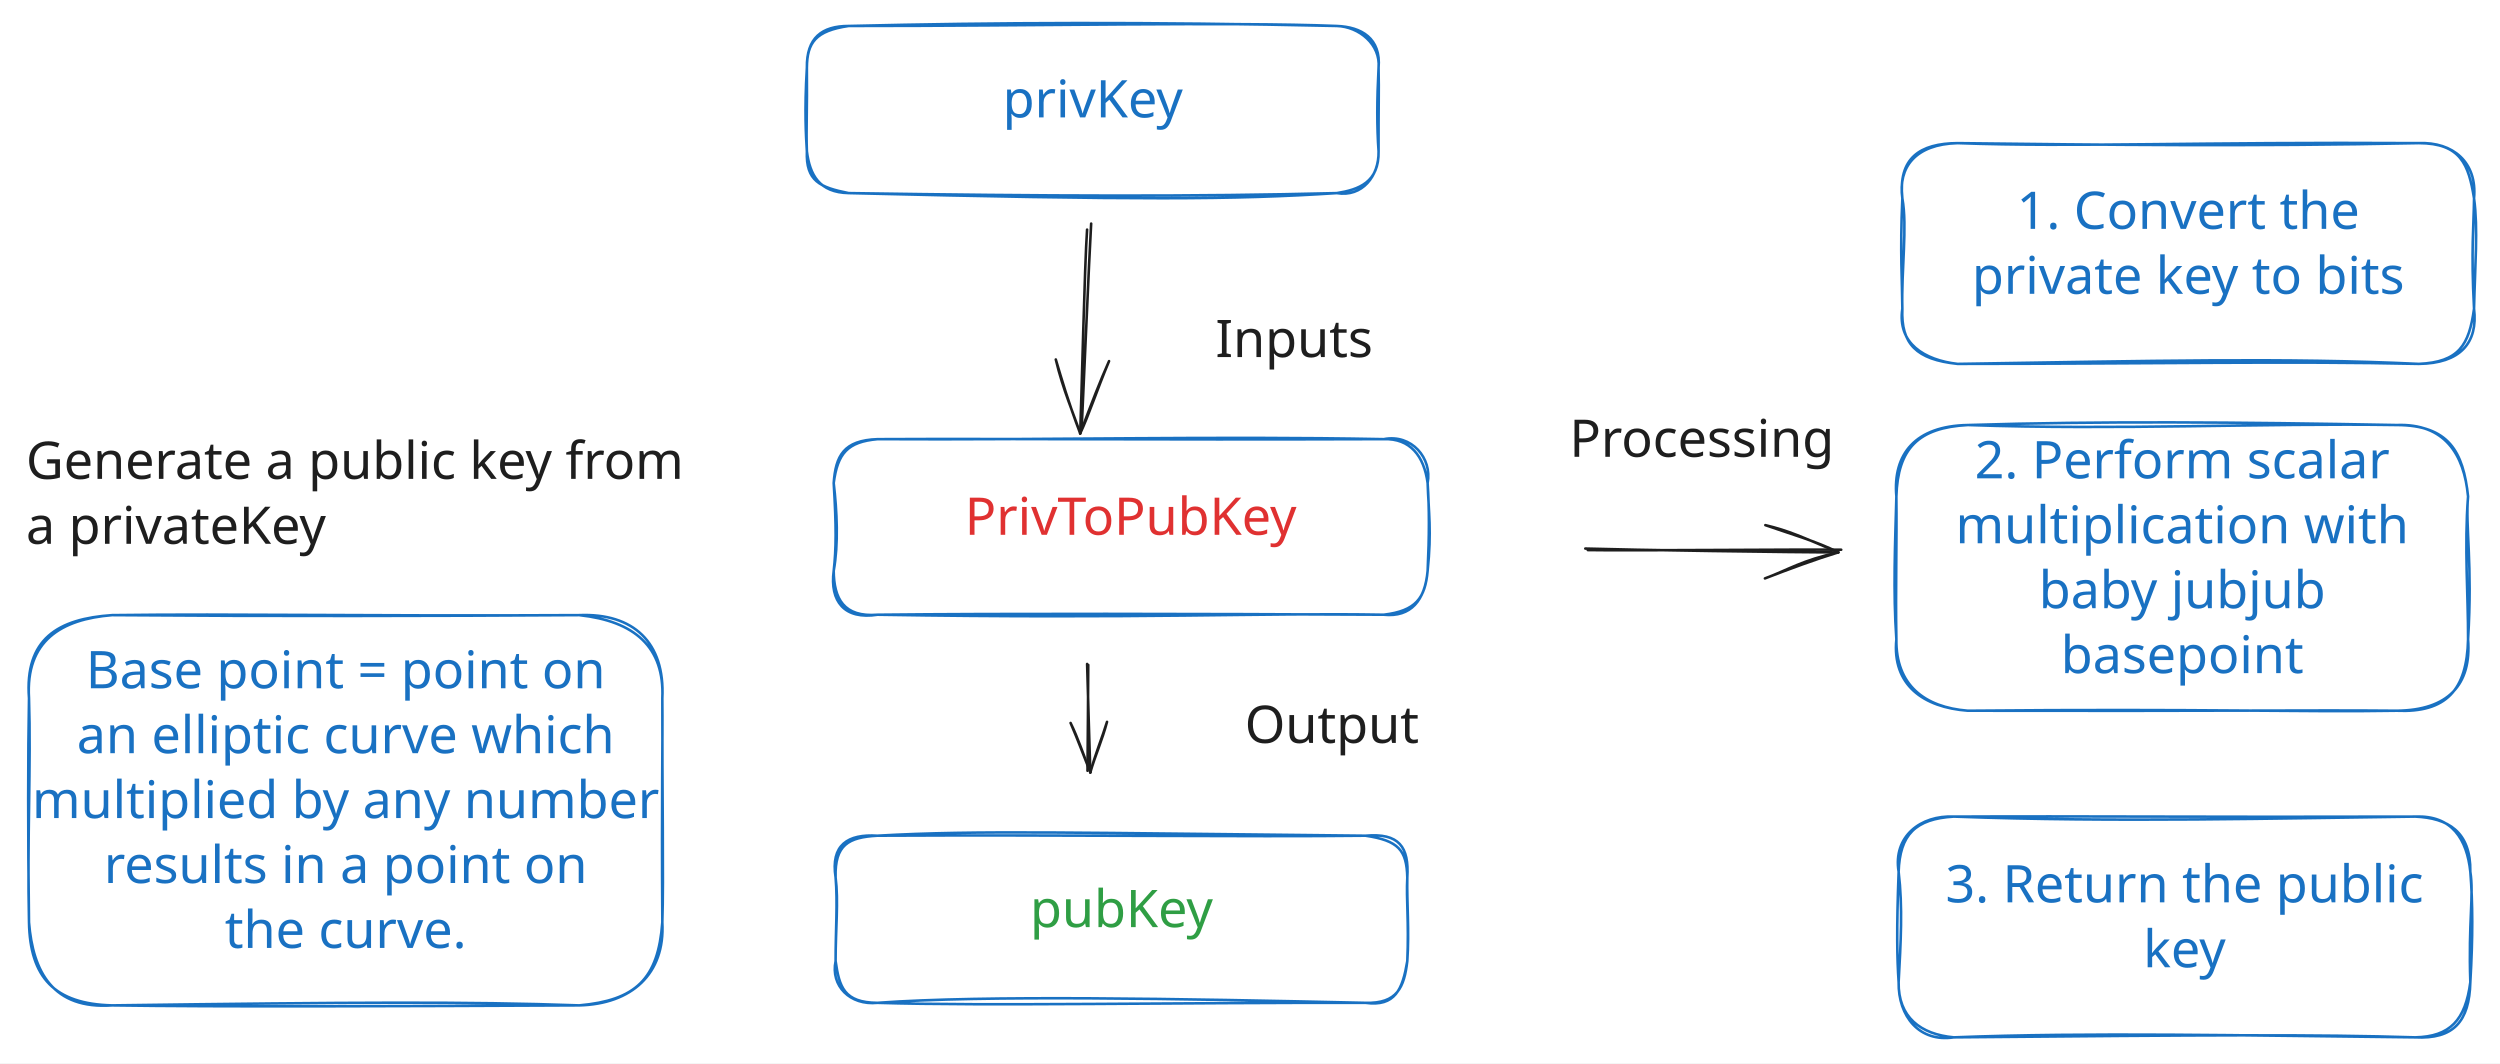
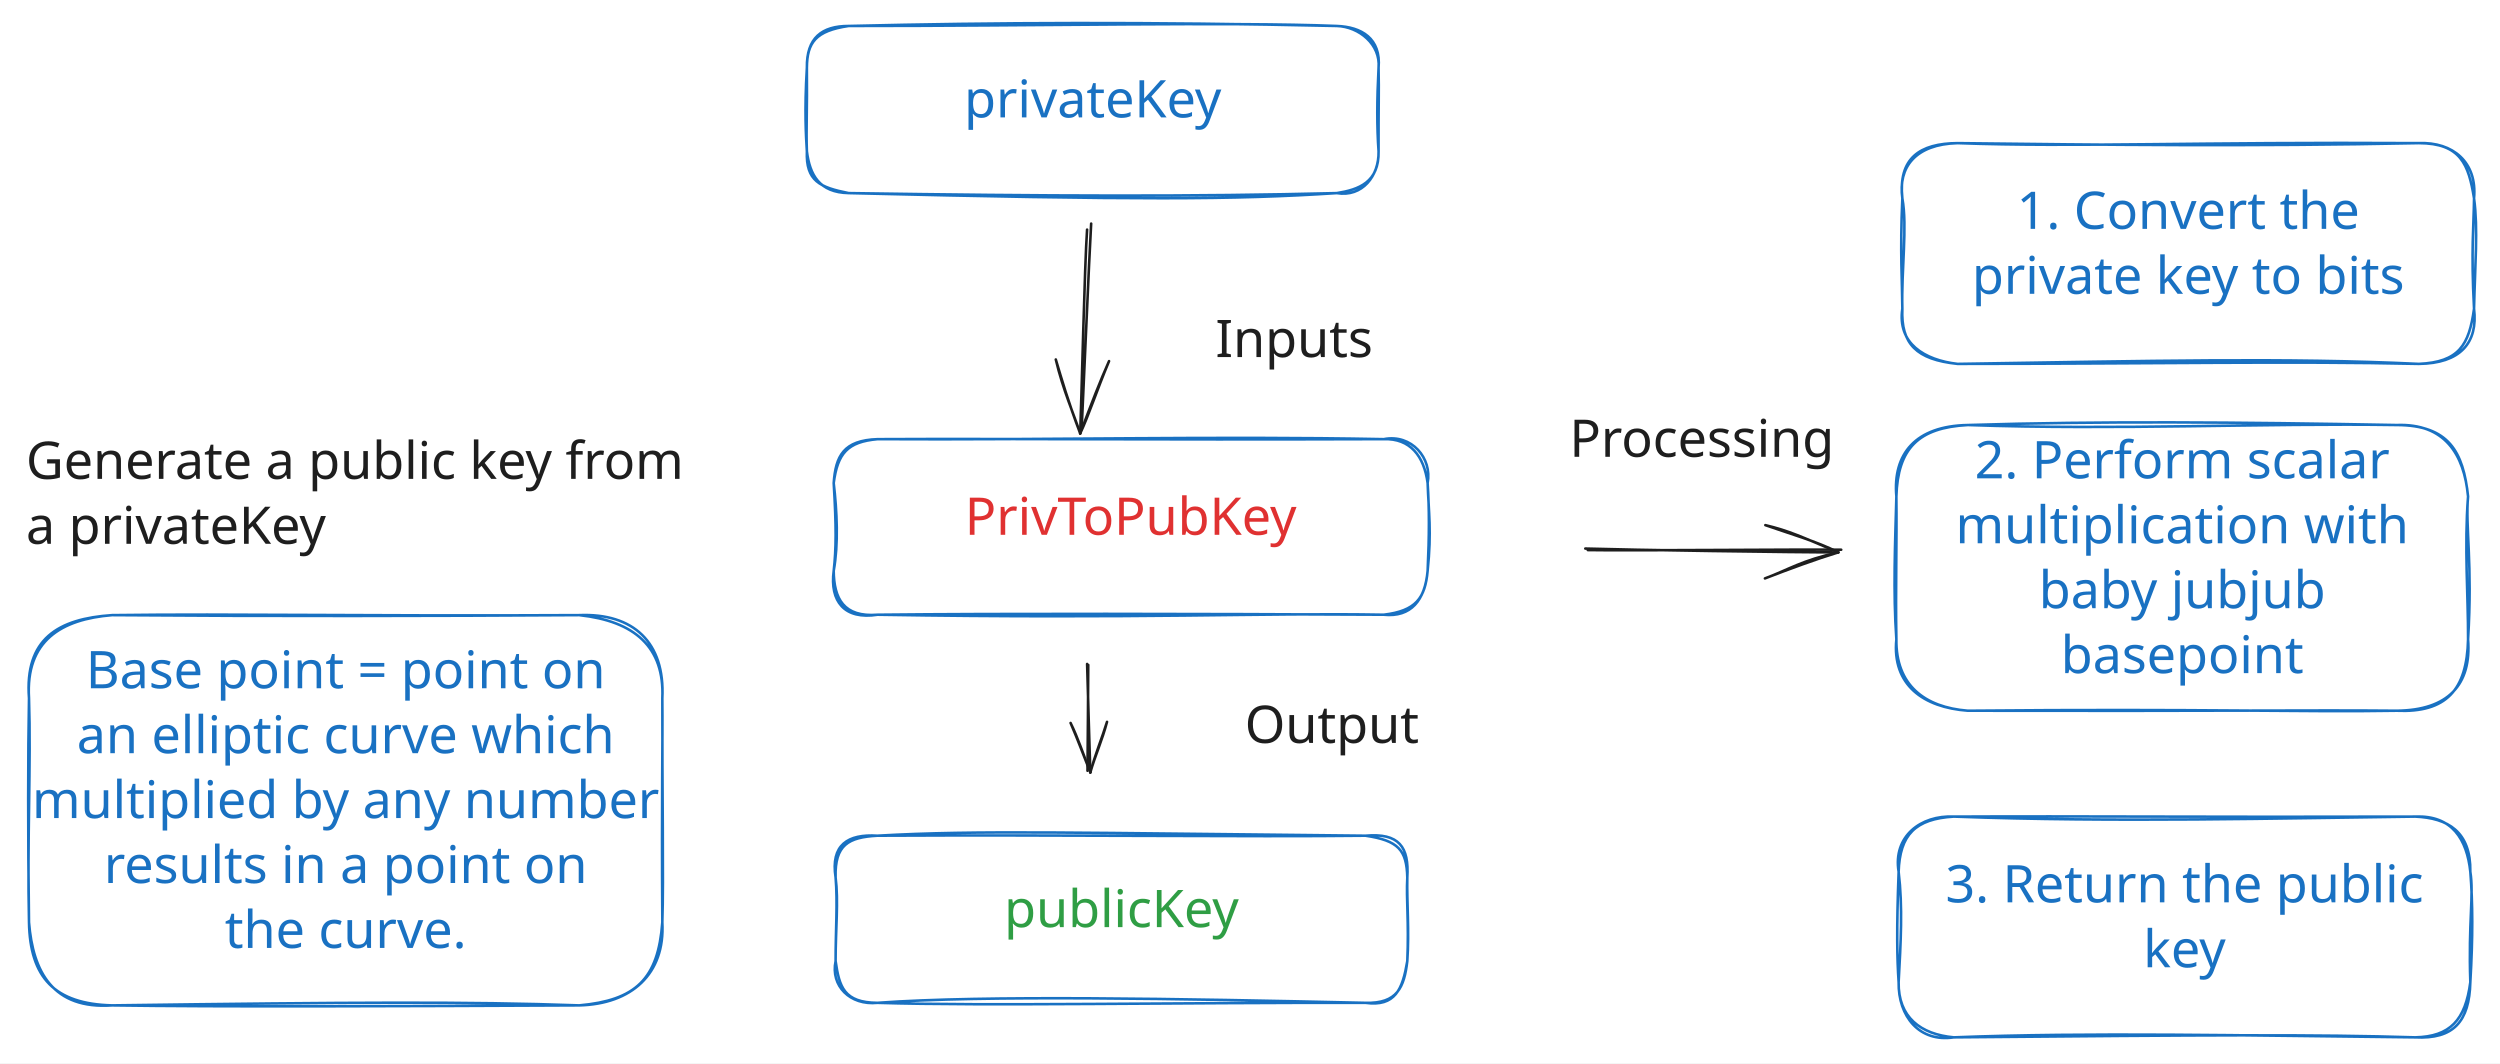
<svg xmlns="http://www.w3.org/2000/svg" version="1.1" viewBox="0 0 962.582 409.414" width="2887.745" height="1228.243">
  <defs>
    <style class="style-fonts">
      @font-face {
        font-family: "Virgil";
        src: url("https://excalidraw.com/Virgil.woff2");
      }
      @font-face {
        font-family: "Cascadia";
        src: url("https://excalidraw.com/Cascadia.woff2");
      }
      @font-face {
        font-family: "Assistant";
        src: url("https://excalidraw.com/Assistant-Regular.woff2");
      }
    </style>
  </defs>
  <rect x="0" y="0" width="962.582" height="409.414" fill="#ffffff" />
  <g stroke-linecap="round" transform="translate(321.0042 169.0872) rotate(0 114.3381 33.80052)">
    <path d="M16.9 0 C82.86 0.39, 146.7 -1.28, 211.78 0 M16.9 0 C66.45 -0.25, 116.15 0.32, 211.78 0 M211.78 0 C221.98 -0.36, 227.29 6.53, 228.68 16.9 M211.78 0 C222.51 -2.12, 230.51 7.34, 228.68 16.9 M228.68 16.9 C229.05 28.15, 230.29 35.27, 228.68 50.7 M228.68 16.9 C229.33 26.76, 229.32 36.76, 228.68 50.7 M228.68 50.7 C227.67 62.04, 222.28 68.68, 211.78 67.6 M228.68 50.7 C227.76 61.18, 224.14 66.14, 211.78 67.6 M211.78 67.6 C164.76 66.77, 119.2 69.29, 16.9 67.6 M211.78 67.6 C138.6 67.23, 64.98 67.09, 16.9 67.6 M16.9 67.6 C3.82 68.66, 0.1 61.37, 0 50.7 M16.9 67.6 C4.12 69.61, -1.56 62.53, 0 50.7 M0 50.7 C1.88 40.4, 1.27 27.71, 0 16.9 M0 50.7 C0.95 42.17, 1.02 33.91, 0 16.9 M0 16.9 C1.53 5.48, 5.26 1.05, 16.9 0 M0 16.9 C0.73 6.51, 3.73 0.43, 16.9 0" stroke="#1971c2" stroke-width="1" fill="none" />
  </g>
  <g transform="translate(369.7724 190.3877) rotate(0 65.56993 12.5)">
    <text x="65.57" y="0" font-family="Virgil, Segoe UI Emoji" font-size="20px" fill="#e03131" text-anchor="middle" style="white-space: pre;" direction="ltr" dominant-baseline="text-before-edge">PrivToPubKey</text>
  </g>
  <g stroke-linecap="round">
    <g transform="translate(420.3428 86.66142) rotate(0 -2.312346 39.34347)">
      <path d="M-0.21 -0.57 C-0.99 12.38, -3.21 65.53, -3.88 78.7 M-1.78 1.75 C-2.72 14.82, -3.93 67.27, -4.43 80.24" stroke="#1e1e1e" stroke-width="1" fill="none" />
    </g>
    <g transform="translate(420.3428 86.66142) rotate(0 -2.312346 39.34347)">
      <path d="M-13.83 51.75 C-11.1 63.43, -6.7 73.26, -4.43 80.24 M-13.83 51.75 C-11.53 59.42, -9.1 67.92, -4.43 80.24" stroke="#1e1e1e" stroke-width="1" fill="none" />
    </g>
    <g transform="translate(420.3428 86.66142) rotate(0 -2.312346 39.34347)">
      <path d="M6.68 52.38 C1.9 63.8, -1.2 73.39, -4.43 80.24 M6.68 52.38 C3.3 59.94, 0.06 68.27, -4.43 80.24" stroke="#1e1e1e" stroke-width="1" fill="none" />
    </g>
  </g>
  <mask />
  <g transform="translate(467.9891 121.9644) rotate(0 31.80997 12.5)">
    <text x="0" y="0" font-family="Virgil, Segoe UI Emoji" font-size="20px" fill="#1e1e1e" text-anchor="start" style="white-space: pre;" direction="ltr" dominant-baseline="text-before-edge">Inputs</text>
  </g>
  <g transform="translate(479.2753 270.5313) rotate(0 34.84996 12.5)">
    <text x="0" y="0" font-family="Virgil, Segoe UI Emoji" font-size="20px" fill="#1e1e1e" text-anchor="start" style="white-space: pre;" direction="ltr" dominant-baseline="text-before-edge">Output</text>
  </g>
  <g stroke-linecap="round">
    <g transform="translate(418.5707 255.8465) rotate(0 0.2229014 20.51106)">
      <path d="M0.44 0.18 C0.43 7.02, 0.22 34.08, 0.15 40.92 M0 -0.2 C0.16 6.74, 1.04 34.82, 1.24 41.57" stroke="#1e1e1e" stroke-width="1" fill="none" />
    </g>
    <g transform="translate(418.5707 255.8465) rotate(0 0.2229014 20.51106)">
      <path d="M-6.36 22.52 C-3.52 28.29, -1.51 34.46, 1.24 41.57 M-6.36 22.52 C-3.36 29.49, -1.26 35.28, 1.24 41.57" stroke="#1e1e1e" stroke-width="1" fill="none" />
    </g>
    <g transform="translate(418.5707 255.8465) rotate(0 0.2229014 20.51106)">
      <path d="M7.67 22.09 C5.84 28.06, 3.19 34.38, 1.24 41.57 M7.67 22.09 C5.82 29.15, 3.09 35.08, 1.24 41.57" stroke="#1e1e1e" stroke-width="1" fill="none" />
    </g>
  </g>
  <mask />
  <g stroke-linecap="round" transform="translate(321.7348 321.7728) rotate(0 110.0576 32.17742)">
    <path d="M16.09 0 C87.08 -0.39, 159.69 0.54, 204.03 0 M16.09 0 C54.91 -2.22, 93.64 -1.07, 204.03 0 M204.03 0 C216.69 1.9, 219.86 5.48, 220.12 16.09 M204.03 0 C216.97 -1.12, 220.87 4.26, 220.12 16.09 M220.12 16.09 C219.93 26, 220.93 36.64, 220.12 48.27 M220.12 16.09 C219.65 24.82, 220.78 32.89, 220.12 48.27 M220.12 48.27 C218.29 59.22, 215.45 65.93, 204.03 64.35 M220.12 48.27 C218.95 58.37, 216.26 64.71, 204.03 64.35 M204.03 64.35 C132.13 62.75, 57.52 61.33, 16.09 64.35 M204.03 64.35 C131.33 64.21, 57.94 65.65, 16.09 64.35 M16.09 64.35 C5.55 65.42, -2 57.83, 0 48.27 M16.09 64.35 C3.17 64.26, 1.43 58.18, 0 48.27 M0 48.27 C-0.01 36, 1.19 25.11, 0 16.09 M0 48.27 C-0.04 37.27, 0.83 25.68, 0 16.09 M0 16.09 C-0.35 3.43, 4.98 0.62, 16.09 0 M0 16.09 C-1.97 3.46, 4.7 -0.7, 16.09 0" stroke="#1971c2" stroke-width="1" fill="none" />
  </g>
  <g transform="translate(399.8124 341.4502) rotate(0 31.97997 12.5)">
-     <text x="31.98" y="0" font-family="Virgil, Segoe UI Emoji" font-size="20px" fill="#2f9e44" text-anchor="middle" style="white-space: pre;" direction="ltr" dominant-baseline="text-before-edge">pubKey</text>
+     <text x="31.98" y="0" font-family="Virgil, Segoe UI Emoji" font-size="20px" fill="#2f9e44" text-anchor="middle" style="white-space: pre;" direction="ltr" dominant-baseline="text-before-edge">publicKey</text>
  </g>
  <g transform="translate(604.3046 160.3632) rotate(0 49.66994 12.5)">
    <text x="0" y="0" font-family="Virgil, Segoe UI Emoji" font-size="20px" fill="#1e1e1e" text-anchor="start" style="white-space: pre;" direction="ltr" dominant-baseline="text-before-edge">Processing</text>
  </g>
  <g stroke-linecap="round">
    <g transform="translate(610.3931 210.9033) rotate(0 49.4133 0.8767947)">
      <path d="M0.96 0.89 C17.42 1.2, 82.34 0.55, 98.53 0.76 M0 0.31 C16.31 0.83, 81.26 1.82, 97.43 1.77" stroke="#1e1e1e" stroke-width="1" fill="none" />
    </g>
    <g transform="translate(610.3931 210.9033) rotate(0 49.4133 0.8767947)">
      <path d="M69.16 11.81 C78.57 8.31, 83.25 4.88, 97.43 1.77 M69.16 11.81 C78.34 8.26, 88.84 4.37, 97.43 1.77" stroke="#1e1e1e" stroke-width="1" fill="none" />
    </g>
    <g transform="translate(610.3931 210.9033) rotate(0 49.4133 0.8767947)">
      <path d="M69.32 -8.71 C78.49 -6.52, 83.14 -4.27, 97.43 1.77 M69.32 -8.71 C78.65 -5.43, 89.09 -2.49, 97.43 1.77" stroke="#1e1e1e" stroke-width="1" fill="none" />
    </g>
  </g>
  <mask />
  <g transform="translate(10 168.87) rotate(0 138.8499 25)">
    <text x="0" y="0" font-family="Virgil, Segoe UI Emoji" font-size="20px" fill="#1e1e1e" text-anchor="start" style="white-space: pre;" direction="ltr" dominant-baseline="text-before-edge">Generate a public key from </text>
    <text x="0" y="25" font-family="Virgil, Segoe UI Emoji" font-size="20px" fill="#1e1e1e" text-anchor="start" style="white-space: pre;" direction="ltr" dominant-baseline="text-before-edge">a privateKey</text>
  </g>
  <g stroke-linecap="round" transform="translate(310.6766 10) rotate(0 110.0576 32.17742)">
    <path d="M16.09 0 C89.6 0.02, 163.41 -1.62, 204.03 0 M16.09 0 C72.75 -1.36, 130.68 -1.65, 204.03 0 M204.03 0 C213.51 0.35, 221.13 4.75, 220.12 16.09 M204.03 0 C212.66 0.26, 220.92 7.18, 220.12 16.09 M220.12 16.09 C220.34 25.88, 220.06 30.32, 220.12 48.27 M220.12 16.09 C219.47 28.32, 219.45 39.04, 220.12 48.27 M220.12 48.27 C220.33 57.78, 213.8 66.03, 204.03 64.35 M220.12 48.27 C220.34 60.22, 212.46 63.02, 204.03 64.35 M204.03 64.35 C164.9 66.92, 126.33 67.05, 16.09 64.35 M204.03 64.35 C149.38 65.72, 93.28 65.53, 16.09 64.35 M16.09 64.35 C4.76 64.12, 1.14 57.33, 0 48.27 M16.09 64.35 C4.96 62.14, -0.44 59.7, 0 48.27 M0 48.27 C-0.35 42.59, -1 32.72, 0 16.09 M0 48.27 C-0.32 39.47, 0.17 32.2, 0 16.09 M0 16.09 C-0.18 4.55, 5.77 0.01, 16.09 0 M0 16.09 C0.08 6.32, 3.39 1.87, 16.09 0" stroke="#1971c2" stroke-width="1" fill="none" />
  </g>
  <g transform="translate(387.7943 29.67742) rotate(0 32.93996 12.5)">
-     <text x="32.94" y="0" font-family="Virgil, Segoe UI Emoji" font-size="20px" fill="#1971c2" text-anchor="middle" style="white-space: pre;" direction="ltr" dominant-baseline="text-before-edge">privKey</text>
+     <text x="32.94" y="0" font-family="Virgil, Segoe UI Emoji" font-size="20px" fill="#1971c2" text-anchor="middle" style="white-space: pre;" direction="ltr" dominant-baseline="text-before-edge">privateKey</text>
  </g>
  <g stroke-linecap="round" transform="translate(732.4664 55.10953) rotate(0 110.0576 42.5)">
    <path d="M21.25 0 C67.11 1.66, 113.07 -0.53, 198.87 0 M21.25 0 C76.75 0.66, 134.43 1.34, 198.87 0 M198.87 0 C212.02 -0.54, 221.43 7.4, 220.12 21.25 M198.87 0 C215.06 0.04, 218.03 8.3, 220.12 21.25 M220.12 21.25 C221.74 32.87, 220.48 47.41, 220.12 63.75 M220.12 21.25 C220.01 31.97, 218.91 41.04, 220.12 63.75 M220.12 63.75 C218.2 77.83, 214.28 84.3, 198.87 85 M220.12 63.75 C221.72 76.94, 214.79 84.83, 198.87 85 M198.87 85 C149.64 83.91, 99.26 84.96, 21.25 85 M198.87 85 C147.48 82.56, 96.26 83.83, 21.25 85 M21.25 85 C5.37 83.35, -0.57 77.31, 0 63.75 M21.25 85 C8.49 83.54, -2.01 77.07, 0 63.75 M0 63.75 C-0.41 48.82, 2 32.12, 0 21.25 M0 63.75 C-0.05 53.14, -0.95 42.51, 0 21.25 M0 21.25 C-1.63 5.86, 6.57 0.1, 21.25 0 M0 21.25 C-1.67 9.36, 4.94 0.43, 21.25 0" stroke="#1971c2" stroke-width="1" fill="none" />
  </g>
  <g transform="translate(748.514 72.60953) rotate(0 94.00991 25)">
    <text x="94.01" y="0" font-family="Virgil, Segoe UI Emoji" font-size="20px" fill="#1971c2" text-anchor="middle" style="white-space: pre;" direction="ltr" dominant-baseline="text-before-edge">1. Convert the </text>
    <text x="94.01" y="25" font-family="Virgil, Segoe UI Emoji" font-size="20px" fill="#1971c2" text-anchor="middle" style="white-space: pre;" direction="ltr" dominant-baseline="text-before-edge">private key to bits</text>
  </g>
  <g stroke-linecap="round" transform="translate(730.1645 163.6504) rotate(0 110.0576 55)">
    <path d="M27.5 0 C85.27 2.04, 141.72 -0.8, 192.62 0 M27.5 0 C78.42 -1.57, 131 -1.15, 192.62 0 M192.62 0 C212.71 0.03, 218.3 10.22, 220.12 27.5 M192.62 0 C211.07 -0.69, 218.6 11.18, 220.12 27.5 M220.12 27.5 C219.04 39.32, 221.93 53.23, 220.12 82.5 M220.12 27.5 C218.61 46.89, 220.19 66.02, 220.12 82.5 M220.12 82.5 C221.51 99.98, 212.47 109.85, 192.62 110 M220.12 82.5 C219.69 102.04, 211.68 110.87, 192.62 110 M192.62 110 C156.48 110.64, 119.15 109.15, 27.5 110 M192.62 110 C158.16 109.68, 125.12 110.21, 27.5 110 M27.5 110 C10.39 108.73, -1.75 100.1, 0 82.5 M27.5 110 C10.77 108.67, -0.23 100.08, 0 82.5 M0 82.5 C-1.29 64.23, -0.47 45.23, 0 27.5 M0 82.5 C-0.34 63.1, 0.22 44.97, 0 27.5 M0 27.5 C-1.45 11.15, 7.3 0.37, 27.5 0 M0 27.5 C0.54 9.04, 8.41 1, 27.5 0" stroke="#1971c2" stroke-width="1" fill="none" />
  </g>
  <g transform="translate(747.2322 168.6504) rotate(0 92.98993 50)">
    <text x="92.99" y="0" font-family="Virgil, Segoe UI Emoji" font-size="20px" fill="#1971c2" text-anchor="middle" style="white-space: pre;" direction="ltr" dominant-baseline="text-before-edge">2. Perform scalar </text>
    <text x="92.99" y="25" font-family="Virgil, Segoe UI Emoji" font-size="20px" fill="#1971c2" text-anchor="middle" style="white-space: pre;" direction="ltr" dominant-baseline="text-before-edge">multiplication with </text>
    <text x="92.99" y="50" font-family="Virgil, Segoe UI Emoji" font-size="20px" fill="#1971c2" text-anchor="middle" style="white-space: pre;" direction="ltr" dominant-baseline="text-before-edge">baby jubjub </text>
    <text x="92.99" y="75" font-family="Virgil, Segoe UI Emoji" font-size="20px" fill="#1971c2" text-anchor="middle" style="white-space: pre;" direction="ltr" dominant-baseline="text-before-edge">basepoint</text>
  </g>
  <g stroke-linecap="round" transform="translate(731.037 314.4144) rotate(0 110.0576 42.5)">
    <path d="M21.25 0 C83.8 2.32, 147.47 0.61, 198.87 0 M21.25 0 C70.63 -0.26, 117.34 0.25, 198.87 0 M198.87 0 C213.14 -0.6, 218.8 8.83, 220.12 21.25 M198.87 0 C211.47 0.56, 220.36 5.7, 220.12 21.25 M220.12 21.25 C221.54 29.98, 219.31 40.78, 220.12 63.75 M220.12 21.25 C221.08 33.39, 221.14 46.31, 220.12 63.75 M220.12 63.75 C219.74 78.97, 213.67 85.76, 198.87 85 M220.12 63.75 C218.22 78.35, 212.33 84.73, 198.87 85 M198.87 85 C133.54 84.3, 72.7 82.98, 21.25 85 M198.87 85 C160.88 83.82, 120.81 84.09, 21.25 85 M21.25 85 C8.48 83.84, -0.2 77.26, 0 63.75 M21.25 85 C7.99 87.01, -0.21 76.98, 0 63.75 M0 63.75 C0.83 48.42, 1.63 34.9, 0 21.25 M0 63.75 C-0.62 54.6, -0.83 43.66, 0 21.25 M0 21.25 C0.47 6.97, 6.42 0.87, 21.25 0 M0 21.25 C-2.26 7.56, 8.55 -0.6, 21.25 0" stroke="#1971c2" stroke-width="1" fill="none" />
  </g>
  <g transform="translate(737.4046 331.9144) rotate(0 103.6899 25)">
    <text x="103.69" y="0" font-family="Virgil, Segoe UI Emoji" font-size="20px" fill="#1971c2" text-anchor="middle" style="white-space: pre;" direction="ltr" dominant-baseline="text-before-edge">3. Return the public </text>
    <text x="103.69" y="25" font-family="Virgil, Segoe UI Emoji" font-size="20px" fill="#1971c2" text-anchor="middle" style="white-space: pre;" direction="ltr" dominant-baseline="text-before-edge">key </text>
  </g>
  <g stroke-linecap="round" transform="translate(11.16582 236.8446) rotate(0 121.9264 75.12972)">
    <path d="M32 0 C80.33 -0.63, 127.72 0.44, 211.85 0 M32 0 C94.26 0.5, 155.49 0.36, 211.85 0 M211.85 0 C232.61 -0.85, 244.96 10.41, 243.85 32 M211.85 0 C233.19 2.3, 244.73 12.3, 243.85 32 M243.85 32 C243.76 65.71, 244.42 102.56, 243.85 118.26 M243.85 32 C244.06 50.29, 243.51 67.95, 243.85 118.26 M243.85 118.26 C242.27 140.17, 233.56 148.32, 211.85 150.26 M243.85 118.26 C245.01 138.24, 231.88 149.78, 211.85 150.26 M211.85 150.26 C142.36 150.6, 73.32 150.88, 32 150.26 M211.85 150.26 C168.91 148.74, 125.46 149.01, 32 150.26 M32 150.26 C9.8 149.72, 0.37 139.56, 0 118.26 M32 150.26 C9.29 151.84, 1.51 137.44, 0 118.26 M0 118.26 C-0.44 84.77, -0.41 53.06, 0 32 M0 118.26 C-0.73 86.59, 0.83 57.05, 0 32 M0 32 C-1.37 9.83, 12.44 1.58, 32 0 M0 32 C-1.74 9.14, 11.15 1.39, 32 0" stroke="#1971c2" stroke-width="1" fill="none" />
  </g>
  <g transform="translate(17.3723 249.4743) rotate(0 115.7199 62.5)">
    <text x="115.72" y="0" font-family="Virgil, Segoe UI Emoji" font-size="20px" fill="#1971c2" text-anchor="middle" style="white-space: pre;" direction="ltr" dominant-baseline="text-before-edge">Base point = point on </text>
    <text x="115.72" y="25" font-family="Virgil, Segoe UI Emoji" font-size="20px" fill="#1971c2" text-anchor="middle" style="white-space: pre;" direction="ltr" dominant-baseline="text-before-edge">an elliptic curve which </text>
    <text x="115.72" y="50" font-family="Virgil, Segoe UI Emoji" font-size="20px" fill="#1971c2" text-anchor="middle" style="white-space: pre;" direction="ltr" dominant-baseline="text-before-edge">multiplied by any number</text>
    <text x="115.72" y="75" font-family="Virgil, Segoe UI Emoji" font-size="20px" fill="#1971c2" text-anchor="middle" style="white-space: pre;" direction="ltr" dominant-baseline="text-before-edge">results in a point on </text>
    <text x="115.72" y="100" font-family="Virgil, Segoe UI Emoji" font-size="20px" fill="#1971c2" text-anchor="middle" style="white-space: pre;" direction="ltr" dominant-baseline="text-before-edge">the curve.</text>
  </g>
</svg>
